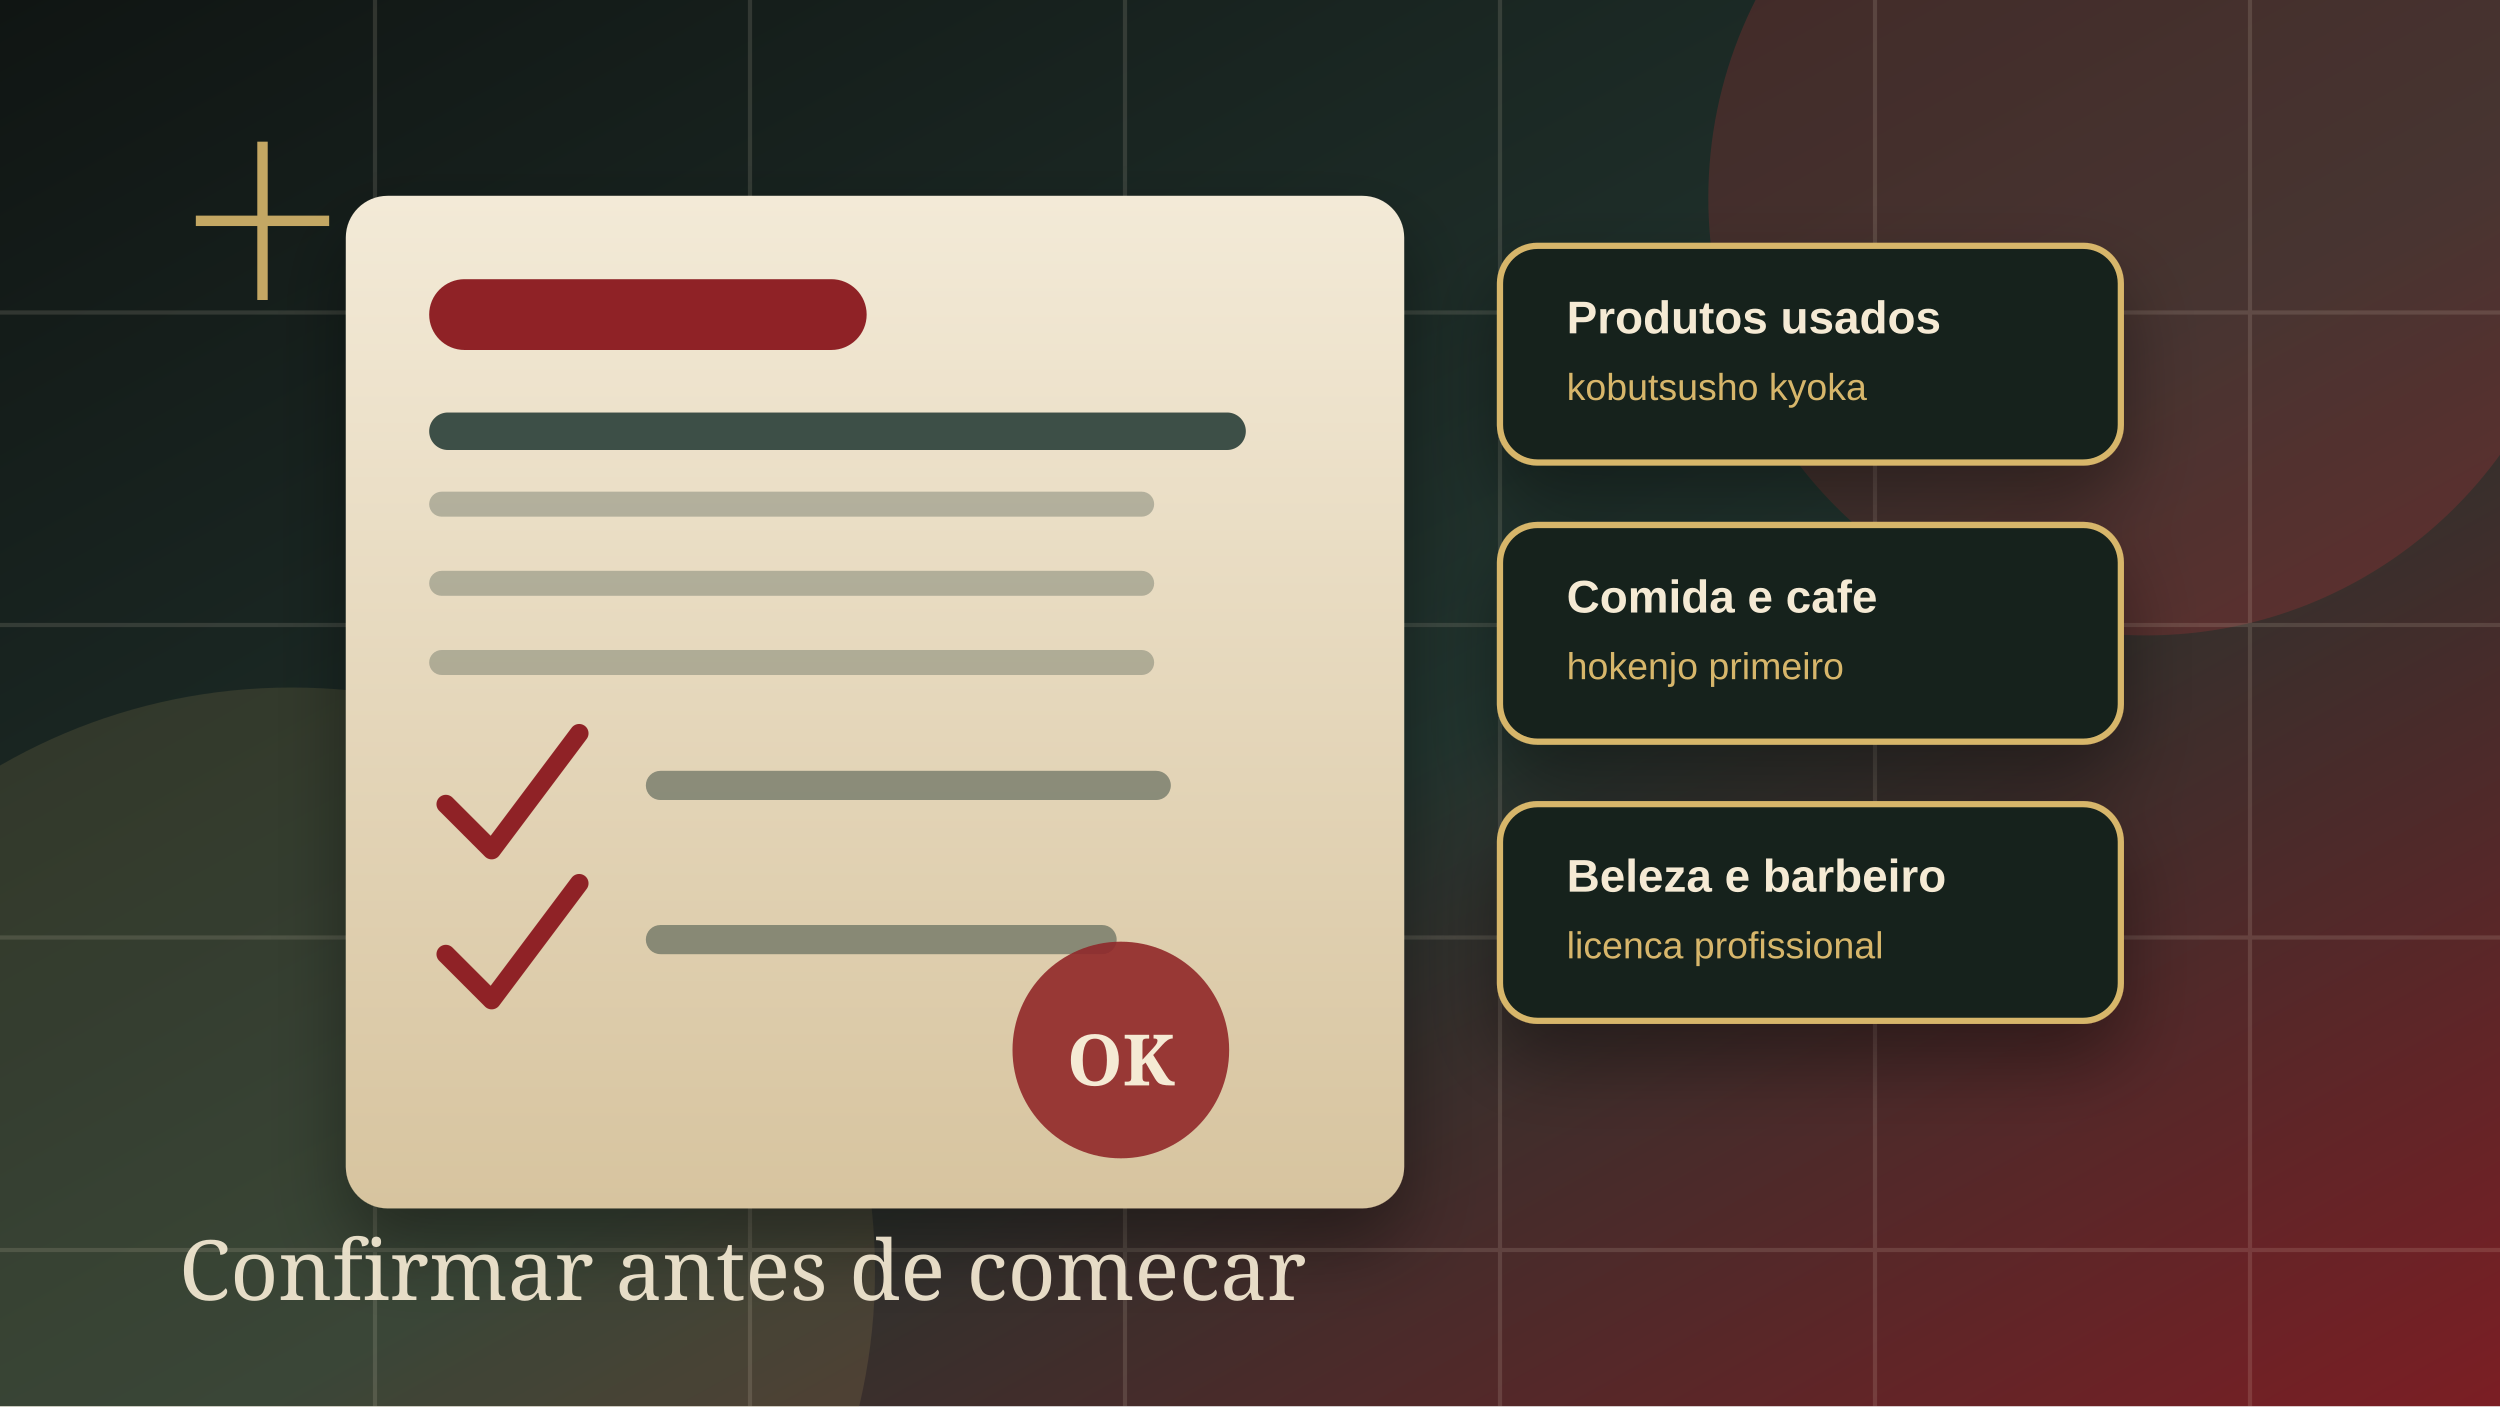
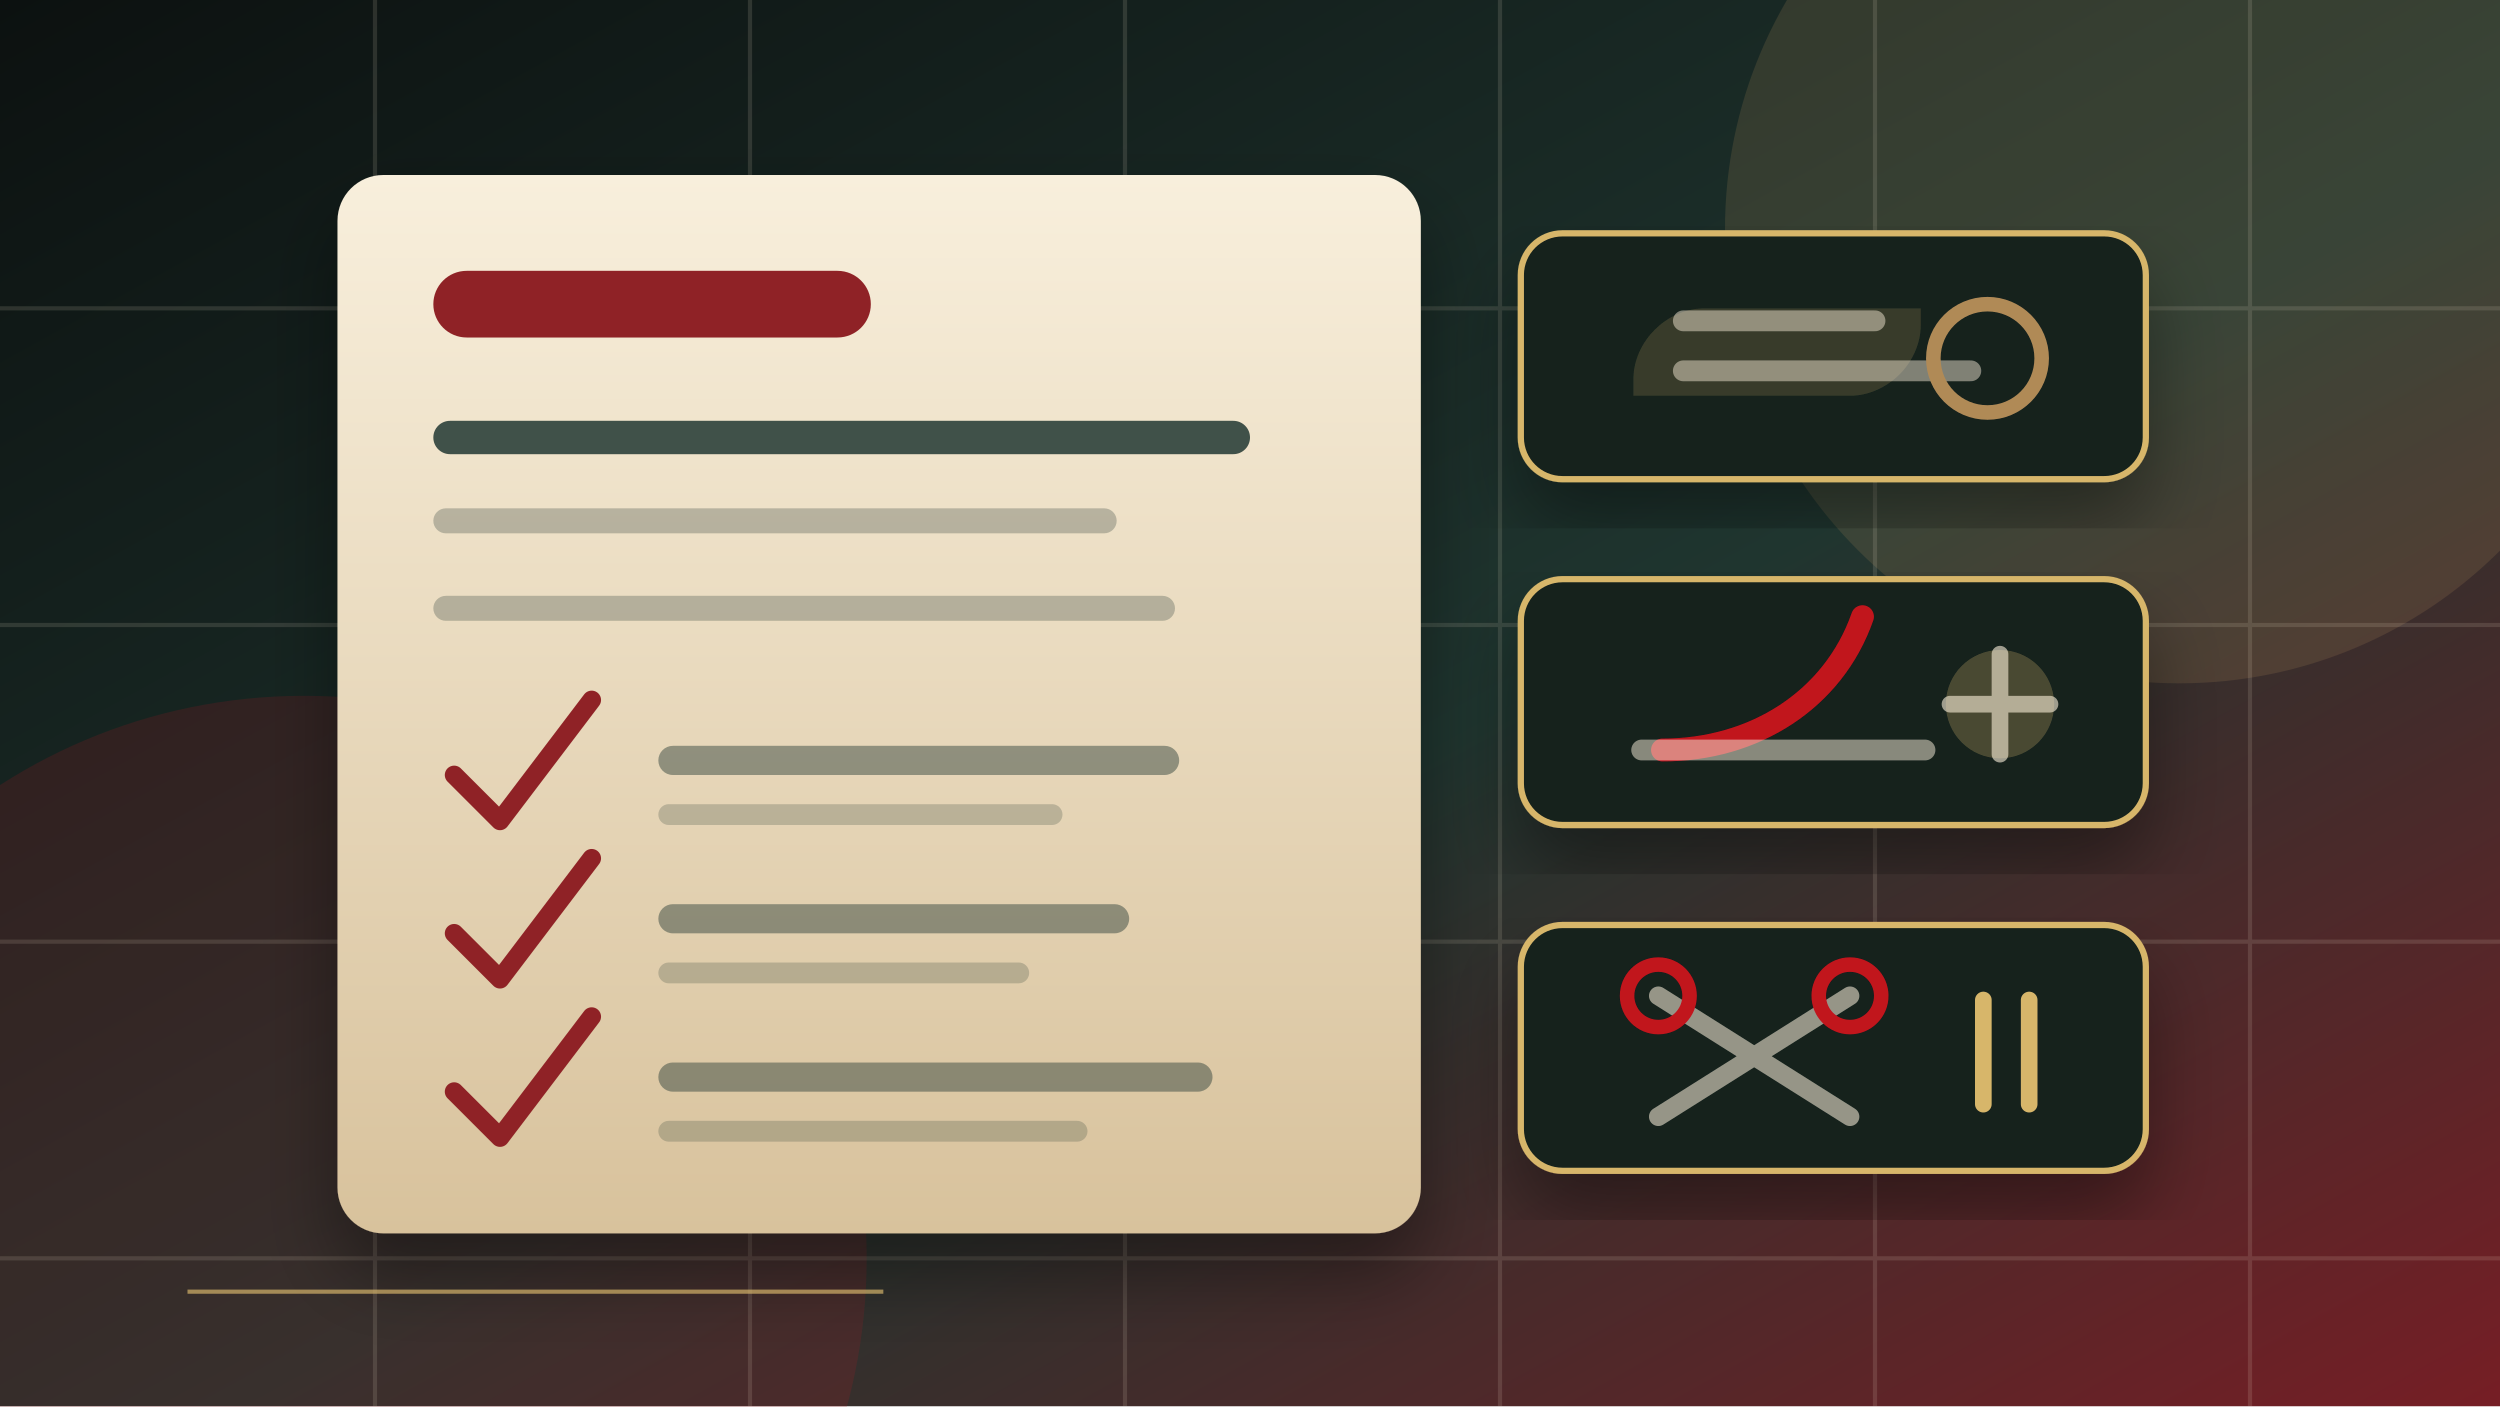
<svg xmlns="http://www.w3.org/2000/svg" viewBox="0 0 1200 675" role="img" aria-labelledby="title desc">
  <defs>
    <linearGradient id="bg" x1="0" y1="0" x2="1" y2="1">
-       <stop offset="0" stop-color="#101513" />
-       <stop offset=".55" stop-color="#22352f" />
-       <stop offset="1" stop-color="#7b1e24" />
+       <stop offset="0" stop-color="#0c1110" />
+       <stop offset=".55" stop-color="#1f352f" />
+       <stop offset="1" stop-color="#761e25" />
    </linearGradient>
    <linearGradient id="paper" x1="0" y1="0" x2="0" y2="1">
-       <stop offset="0" stop-color="#f3ead7" />
-       <stop offset="1" stop-color="#d7c49f" />
+       <stop offset="0" stop-color="#f8efdc" />
+       <stop offset="1" stop-color="#d8c29c" />
    </linearGradient>
    <filter id="shadow" x="-20%" y="-20%" width="140%" height="140%">
-       <feDropShadow dx="0" dy="18" stdDeviation="18" flood-color="#050606" flood-opacity=".38" />
+       <feDropShadow dx="0" dy="20" stdDeviation="18" flood-color="#020303" flood-opacity=".38" />
    </filter>
  </defs>
  <rect width="1200" height="675" fill="url(#bg)" />
-   <circle cx="1030" cy="95" r="210" fill="#b33435" opacity=".26" />
-   <circle cx="140" cy="610" r="280" fill="#d7b66b" opacity=".13" />
+   <circle cx="1046" cy="110" r="218" fill="#b08a57" opacity=".18" />
+   <circle cx="146" cy="604" r="270" fill="#c1121f" opacity=".16" />
  <g opacity=".13" stroke="#f6ead1" stroke-width="2">
-     <path d="M0 150h1200M0 300h1200M0 450h1200M0 600h1200" />
+     <path d="M0 148h1200M0 300h1200M0 452h1200M0 604h1200" />
    <path d="M180 0v675M360 0v675M540 0v675M720 0v675M900 0v675M1080 0v675" />
  </g>
  <g filter="url(#shadow)">
-     <rect x="166" y="94" width="508" height="486" rx="20" fill="url(#paper)" />
-     <rect x="206" y="134" width="210" height="34" rx="17" fill="#8f2427" />
-     <rect x="206" y="198" width="392" height="18" rx="9" fill="#20352f" opacity=".85" />
-     <rect x="206" y="236" width="348" height="12" rx="6" fill="#20352f" opacity=".28" />
-     <rect x="206" y="274" width="348" height="12" rx="6" fill="#20352f" opacity=".28" />
-     <rect x="206" y="312" width="348" height="12" rx="6" fill="#20352f" opacity=".28" />
+     <rect x="162" y="84" width="520" height="508" rx="22" fill="url(#paper)" />
+     <rect x="208" y="130" width="210" height="32" rx="16" fill="#8f2427" />
+     <rect x="208" y="202" width="392" height="16" rx="8" fill="#20352f" opacity=".84" />
+     <rect x="208" y="244" width="328" height="12" rx="6" fill="#20352f" opacity=".27" />
+     <rect x="208" y="286" width="356" height="12" rx="6" fill="#20352f" opacity=".27" />
    <g fill="none" stroke="#8f2427" stroke-width="9" stroke-linecap="round" stroke-linejoin="round">
-       <path d="M214 386l22 22 42-56" />
-       <path d="M214 458l22 22 42-56" />
+       <path d="M218 372l22 22 44-58" />
+       <path d="M218 448l22 22 44-58" />
+       <path d="M218 524l22 22 44-58" />
    </g>
-     <rect x="310" y="370" width="252" height="14" rx="7" fill="#20352f" opacity=".45" />
-     <rect x="310" y="444" width="226" height="14" rx="7" fill="#20352f" opacity=".45" />
-     <circle cx="538" cy="504" r="52" fill="#8f2427" opacity=".88" />
-     <text x="538" y="521" text-anchor="middle" font-family="Georgia, serif" font-size="34" font-weight="700" fill="#f5ead4">OK</text>
+     <rect x="316" y="358" width="250" height="14" rx="7" fill="#20352f" opacity=".44" />
+     <rect x="316" y="386" width="194" height="10" rx="5" fill="#20352f" opacity=".22" />
+     <rect x="316" y="434" width="226" height="14" rx="7" fill="#20352f" opacity=".44" />
+     <rect x="316" y="462" width="178" height="10" rx="5" fill="#20352f" opacity=".22" />
+     <rect x="316" y="510" width="266" height="14" rx="7" fill="#20352f" opacity=".44" />
+     <rect x="316" y="538" width="206" height="10" rx="5" fill="#20352f" opacity=".22" />
  </g>
-   <g filter="url(#shadow)">
-     <rect x="720" y="118" width="298" height="104" rx="18" fill="#13201c" stroke="#d7b66b" stroke-width="3" />
-     <text x="752" y="160" font-family="Arial, sans-serif" font-size="22" font-weight="700" fill="#f5ead4">Produtos usados</text>
-     <text x="752" y="192" font-family="Arial, sans-serif" font-size="18" fill="#d7b66b">kobutsusho kyoka</text>
-     <rect x="720" y="252" width="298" height="104" rx="18" fill="#13201c" stroke="#d7b66b" stroke-width="3" />
-     <text x="752" y="294" font-family="Arial, sans-serif" font-size="22" font-weight="700" fill="#f5ead4">Comida e cafe</text>
-     <text x="752" y="326" font-family="Arial, sans-serif" font-size="18" fill="#d7b66b">hokenjo primeiro</text>
-     <rect x="720" y="386" width="298" height="104" rx="18" fill="#13201c" stroke="#d7b66b" stroke-width="3" />
-     <text x="752" y="428" font-family="Arial, sans-serif" font-size="22" font-weight="700" fill="#f5ead4">Beleza e barbeiro</text>
-     <text x="752" y="460" font-family="Arial, sans-serif" font-size="18" fill="#d7b66b">licenca profissional</text>
+   <g filter="url(#shadow)" transform="translate(730 112)">
+     <rect x="0" y="0" width="300" height="118" rx="20" fill="#13201c" stroke="#d7b66b" stroke-width="3" />
+     <path d="M54 78h104c18 0 34-16 34-34v-8H88c-18 0-34 16-34 34z" fill="#d7b66b" opacity=".18" />
+     <path d="M78 42h92M78 66h138" stroke="#f5ead4" stroke-opacity=".48" stroke-width="10" stroke-linecap="round" />
+     <circle cx="224" cy="60" r="26" fill="none" stroke="#b08a57" stroke-width="7" />
  </g>
-   <g transform="translate(94 68)" fill="none" stroke="#d7b66b" stroke-width="5" opacity=".9">
-     <path d="M32 0v76" />
-     <path d="M0 38h64" />
+   <g filter="url(#shadow)" transform="translate(730 278)">
+     <rect x="0" y="0" width="300" height="118" rx="20" fill="#13201c" stroke="#d7b66b" stroke-width="3" />
+     <path d="M68 82c44 0 82-24 96-64" fill="none" stroke="#c1121f" stroke-width="11" stroke-linecap="round" />
+     <path d="M58 82h136" stroke="#f5ead4" stroke-opacity=".52" stroke-width="10" stroke-linecap="round" />
+     <circle cx="230" cy="60" r="26" fill="#d7b66b" opacity=".28" />
+     <path d="M230 36v48M206 60h48" stroke="#f5ead4" stroke-opacity=".62" stroke-width="8" stroke-linecap="round" />
  </g>
-   <text x="86" y="624" font-family="Georgia, serif" font-size="40" fill="#f5ead4" opacity=".92">Confirmar antes de comecar</text>
+   <g filter="url(#shadow)" transform="translate(730 444)">
+     <rect x="0" y="0" width="300" height="118" rx="20" fill="#13201c" stroke="#d7b66b" stroke-width="3" />
+     <path d="M66 34l92 58M158 34L66 92" stroke="#f5ead4" stroke-opacity=".58" stroke-width="9" stroke-linecap="round" />
+     <circle cx="66" cy="34" r="15" fill="none" stroke="#c1121f" stroke-width="7" />
+     <circle cx="158" cy="34" r="15" fill="none" stroke="#c1121f" stroke-width="7" />
+     <path d="M222 36v50M244 36v50" stroke="#d7b66b" stroke-width="8" stroke-linecap="round" />
+   </g>
+   <path d="M90 620h334" stroke="#d7b66b" stroke-width="2" opacity=".68" />
</svg>
